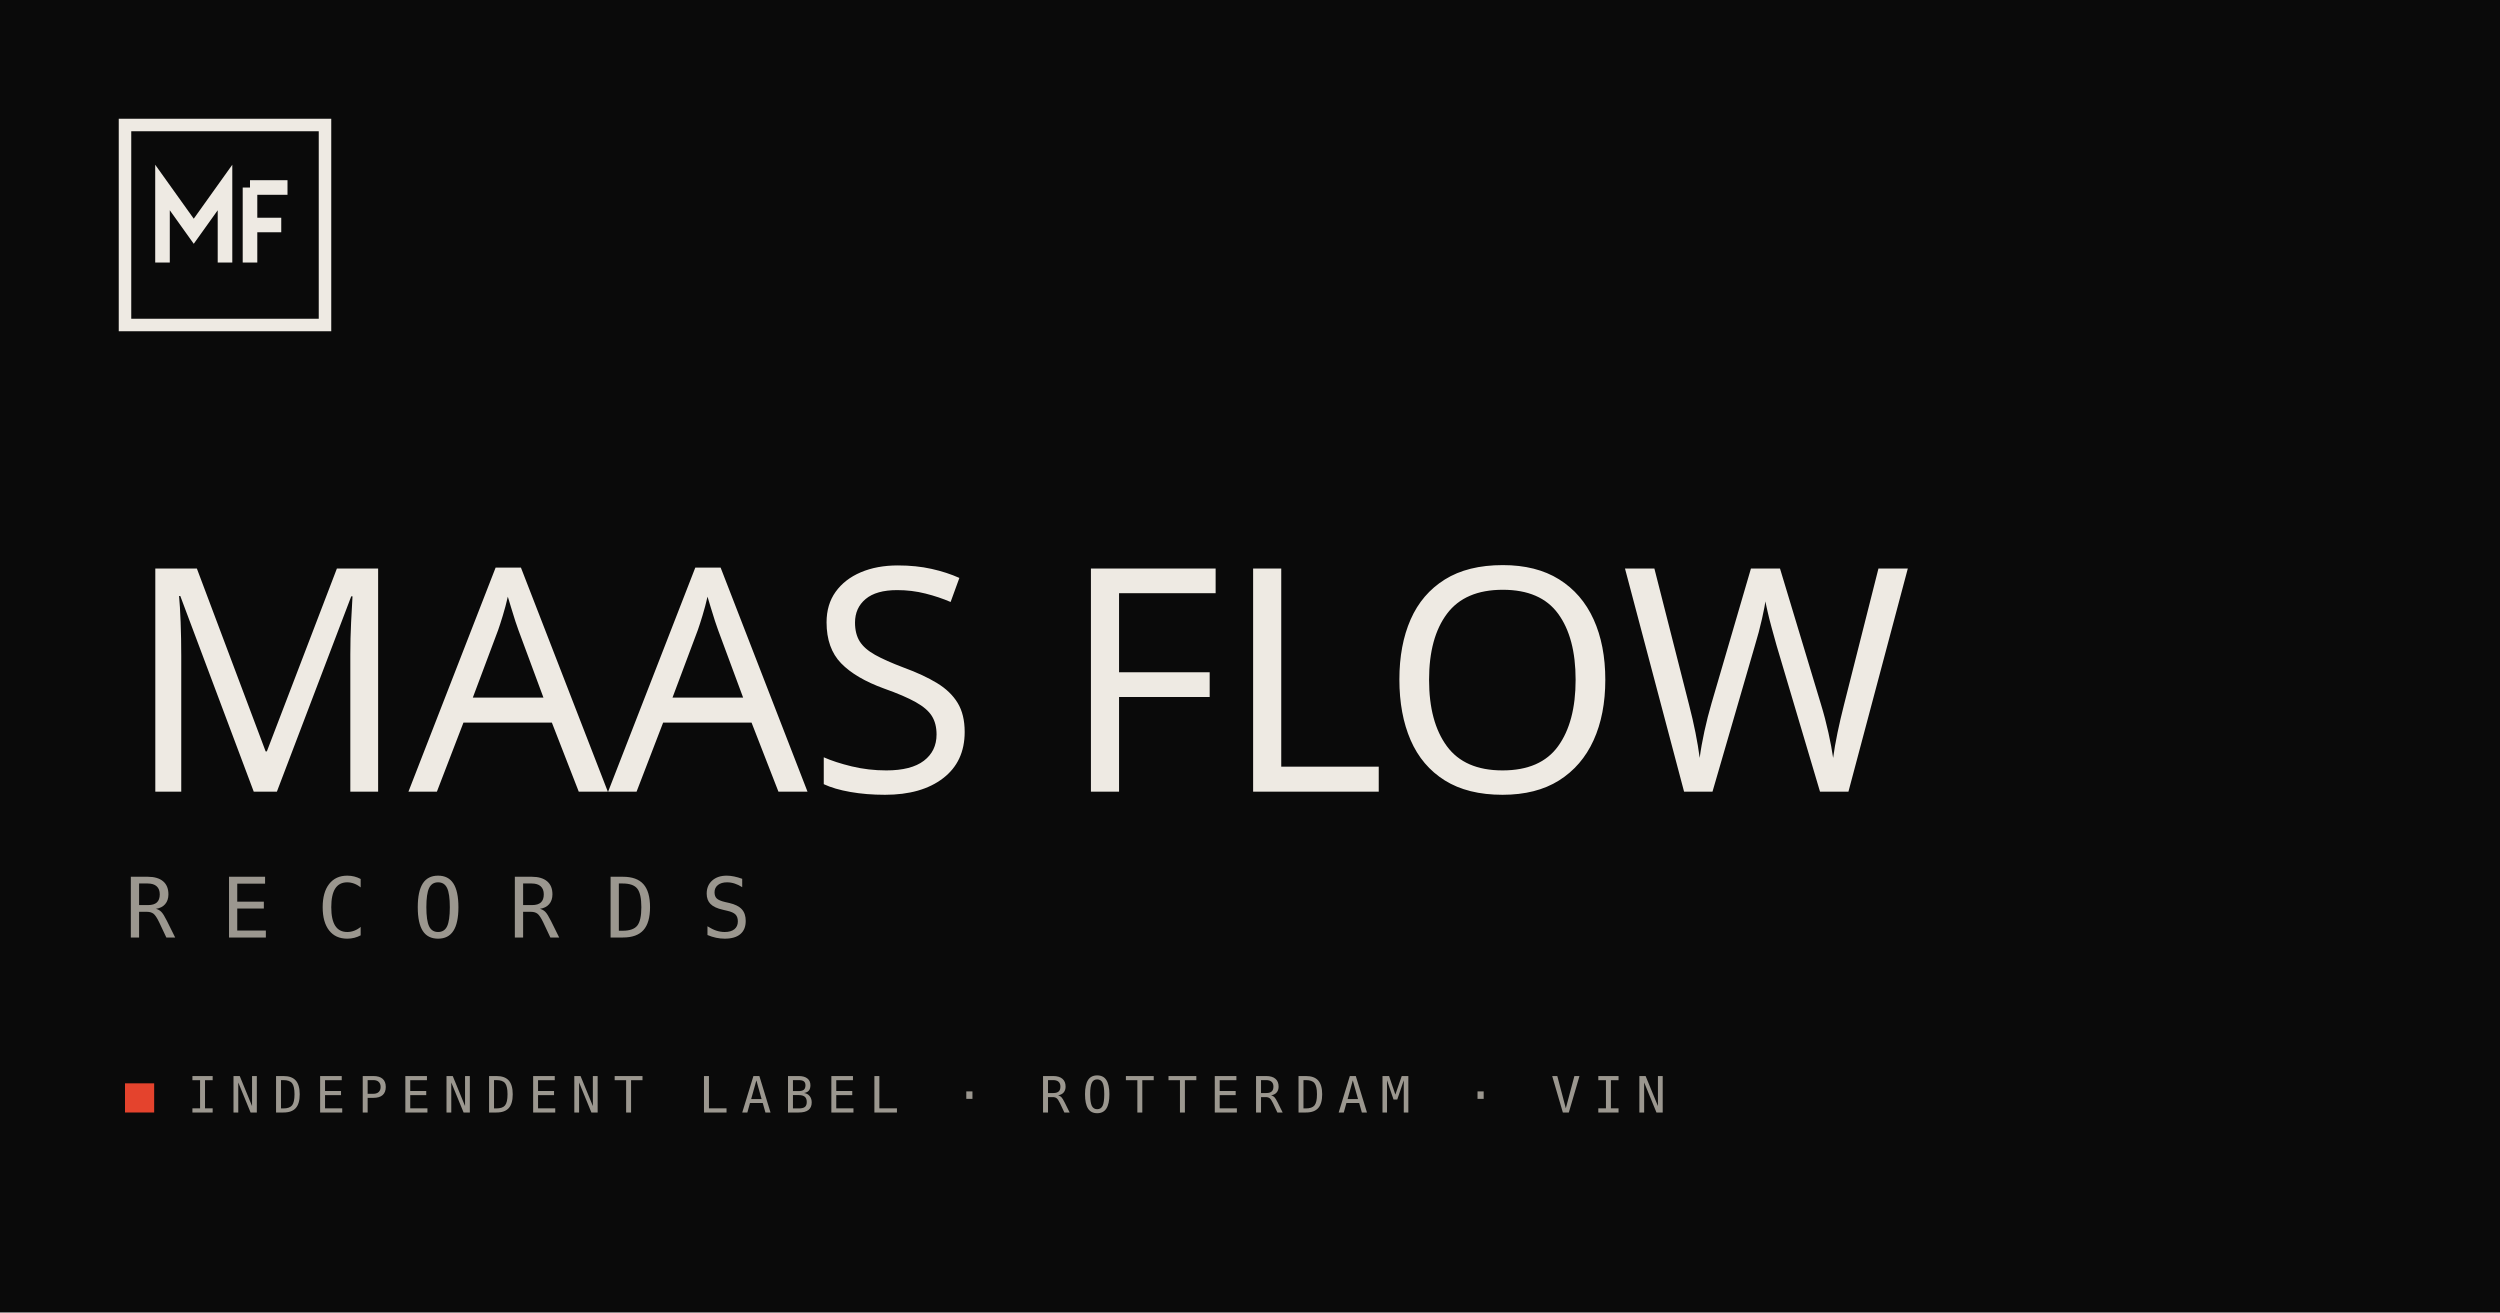
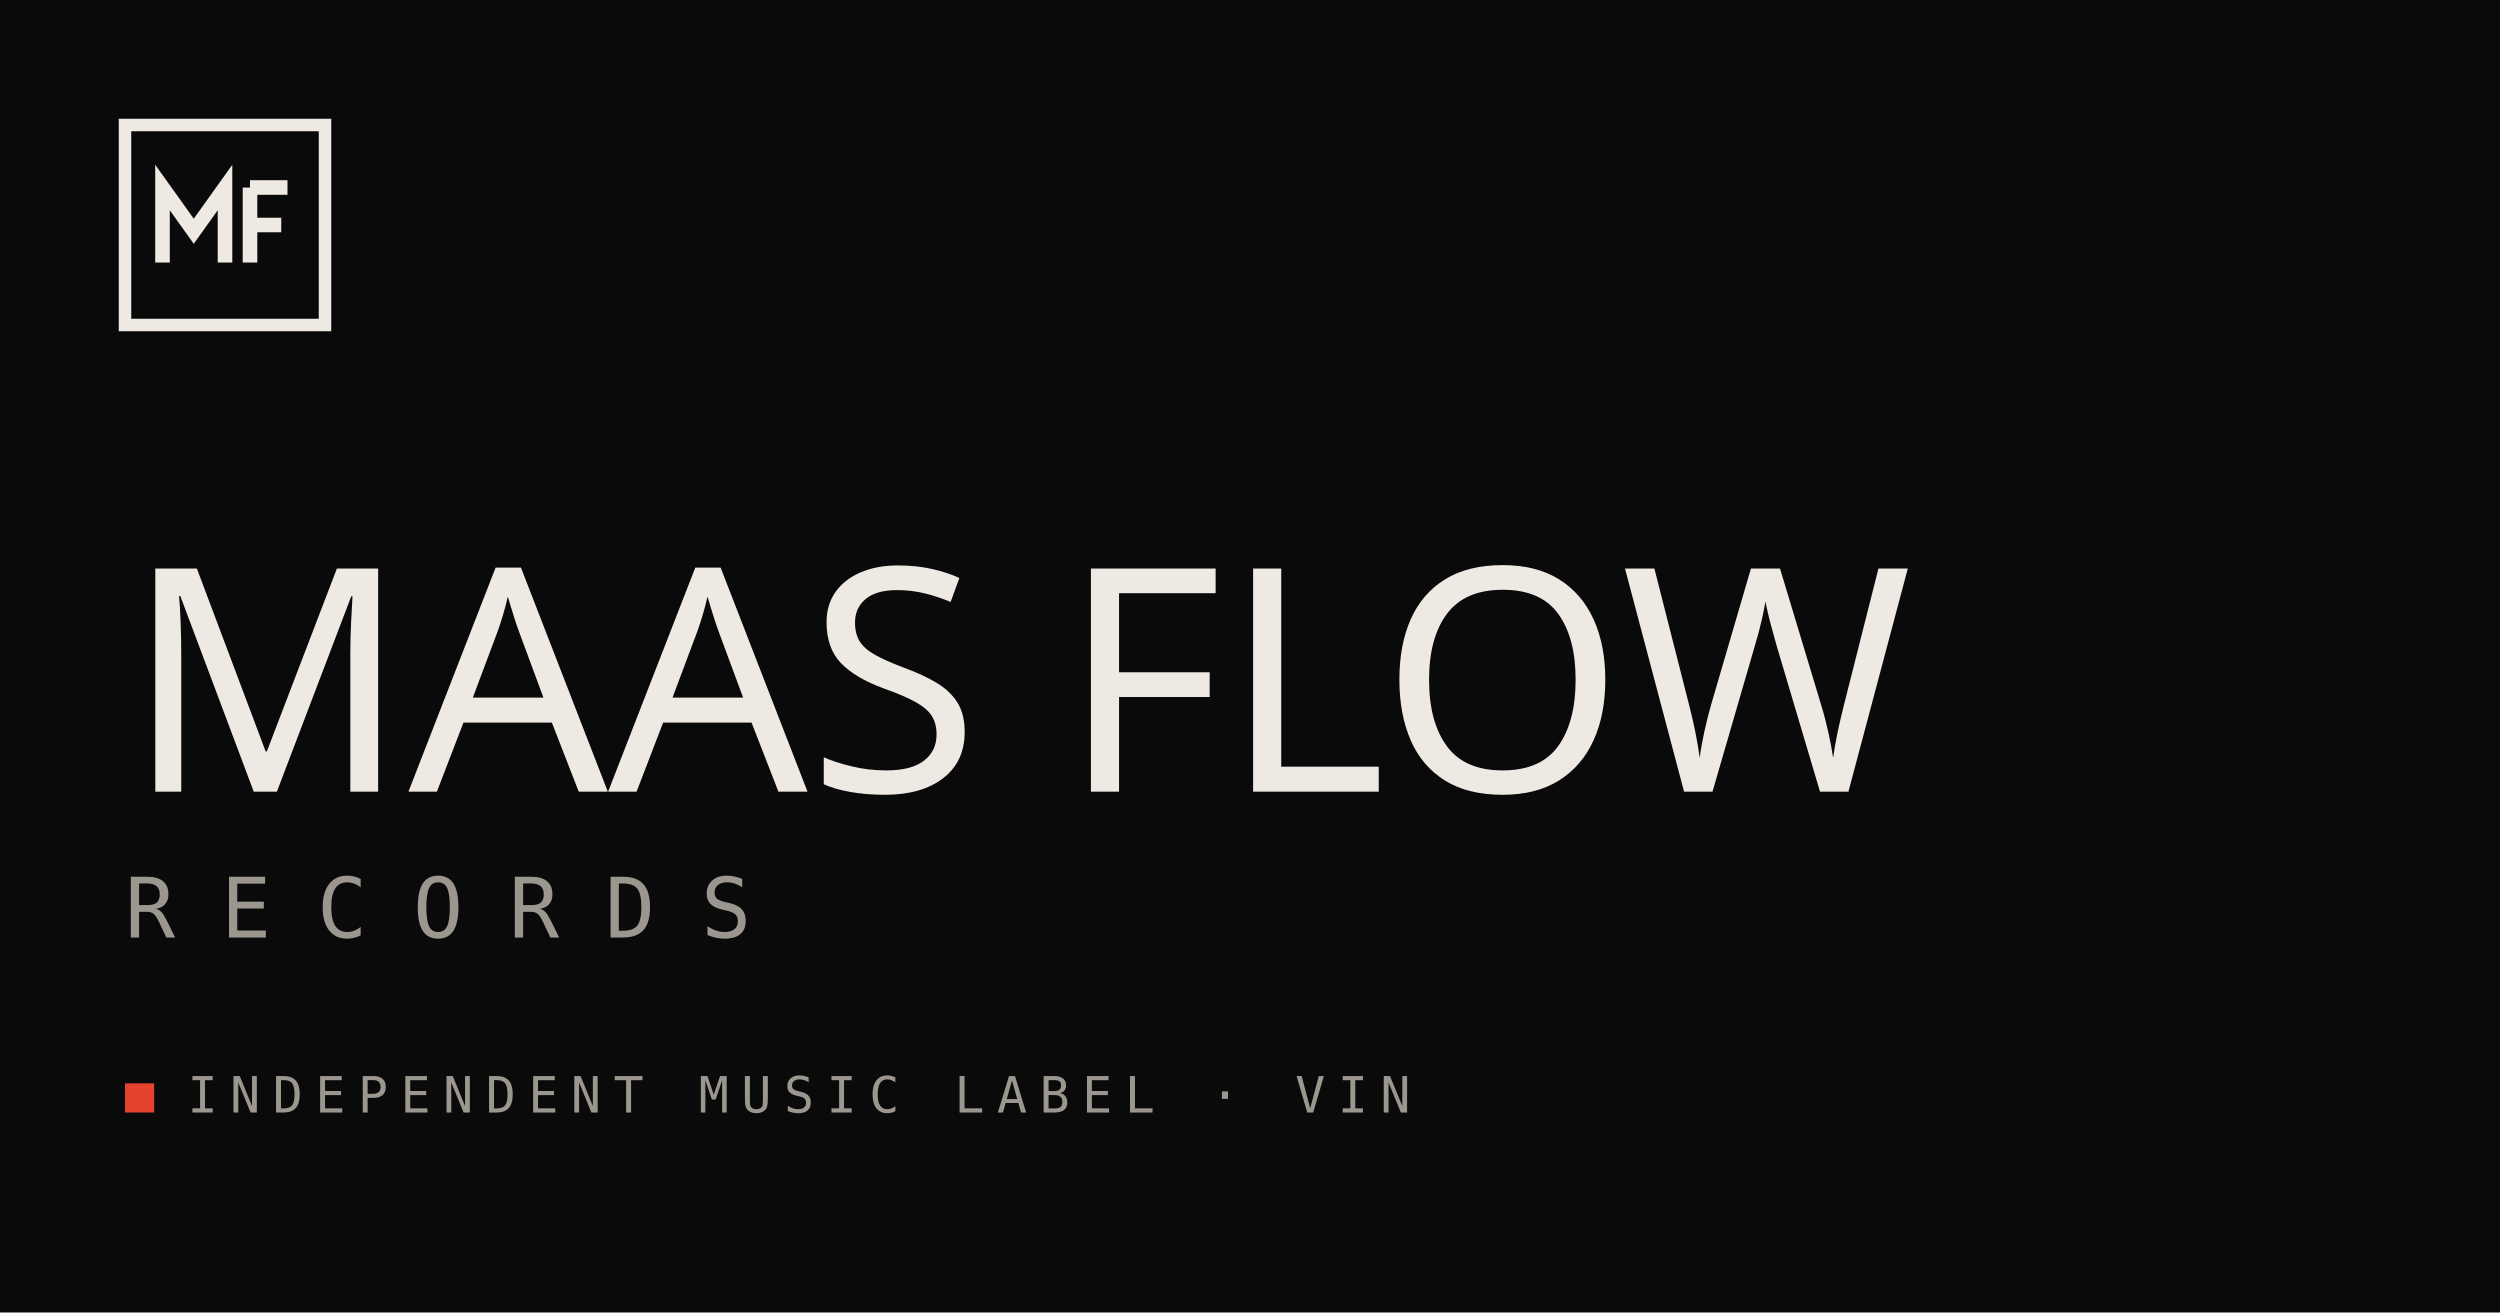
<svg xmlns="http://www.w3.org/2000/svg" viewBox="0 0 1200 630">
  <rect width="1200" height="630" fill="#0a0a0a" />
  <rect x="60" y="60" width="96" height="96" fill="none" stroke="#eeeae3" stroke-width="6" />
  <path d="M78 126V90l15 21 15-21v36M120 90h18M120 90v36M120 108h15" fill="none" stroke="#eeeae3" stroke-width="7" />
  <text x="60" y="380" fill="#eeeae3" font-family="Impact,Arial Narrow,sans-serif" font-size="150">MAAS FLOW</text>
  <text x="60" y="450" fill="#9b978f" font-family="monospace" font-size="40" letter-spacing="22">RECORDS</text>
  <rect x="60" y="520" width="14" height="14" fill="#e4432d" />
-   <text x="90" y="534" fill="#9b978f" font-family="monospace" font-size="24" letter-spacing="6">INDEPENDENT LABEL · ROTTERDAM · VIN</text>
+   <text x="90" y="534" fill="#9b978f" font-family="monospace" font-size="24" letter-spacing="6">INDEPENDENT MUSIC LABEL · VIN</text>
</svg>
